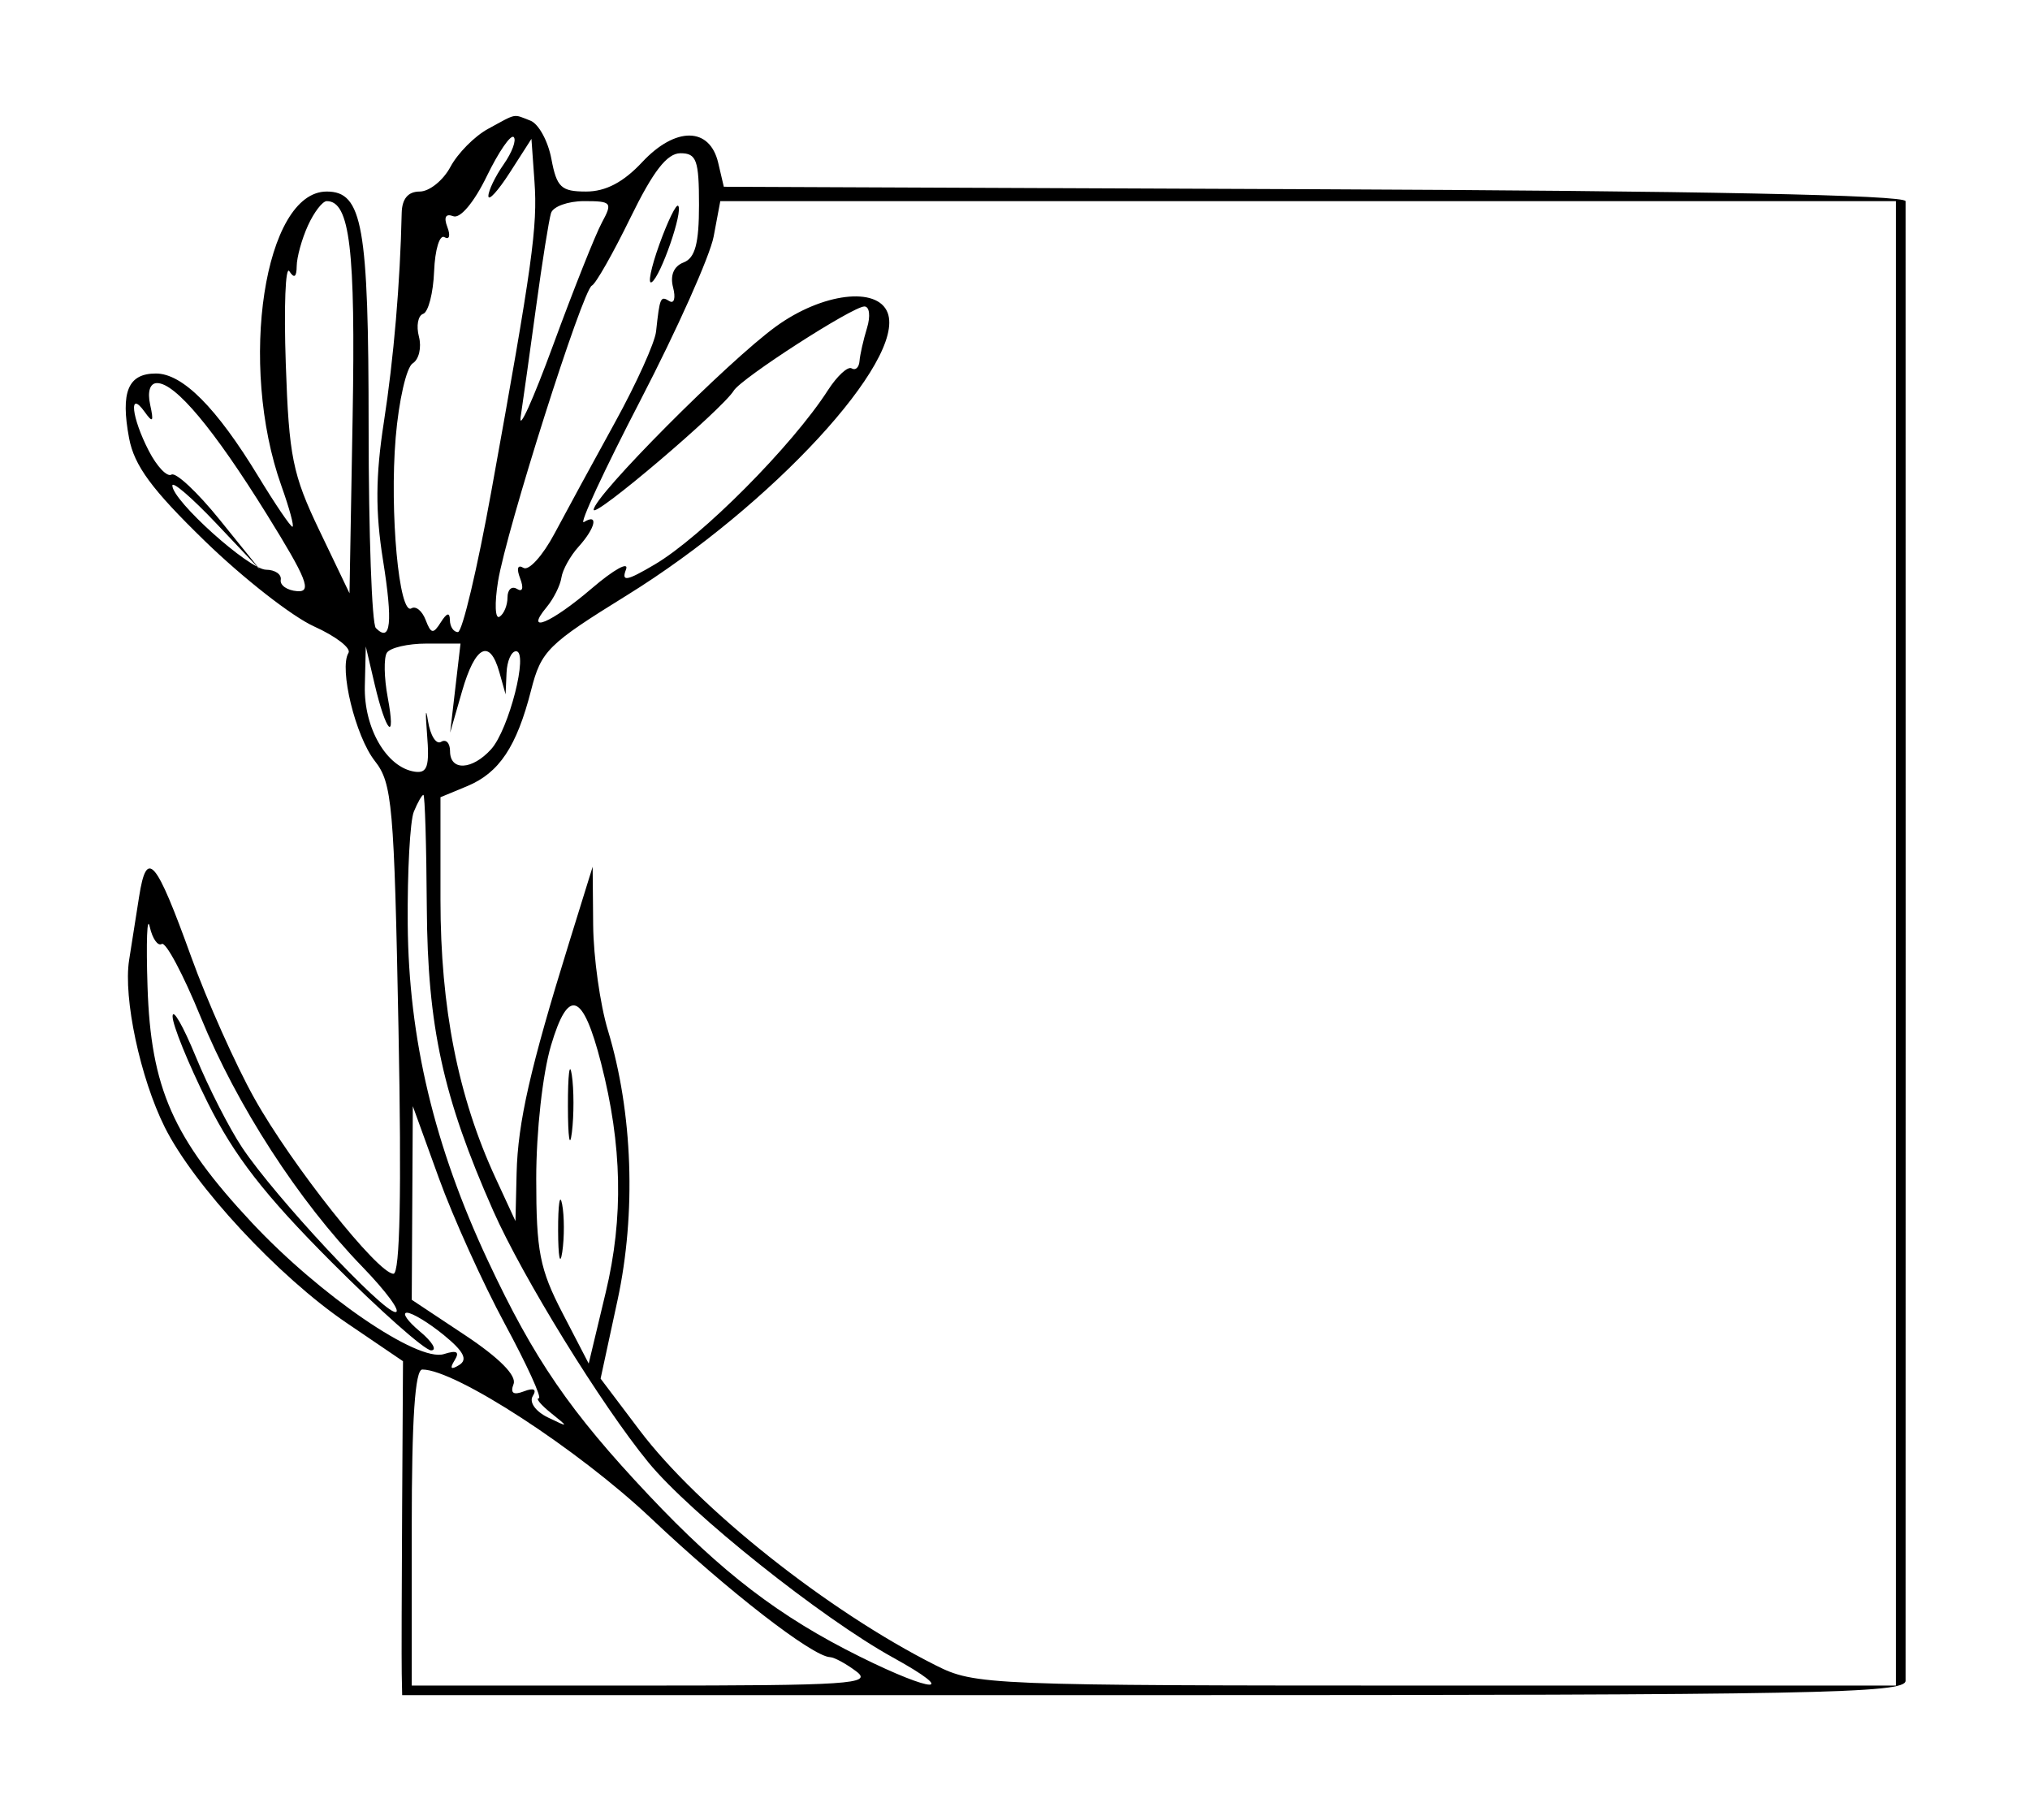
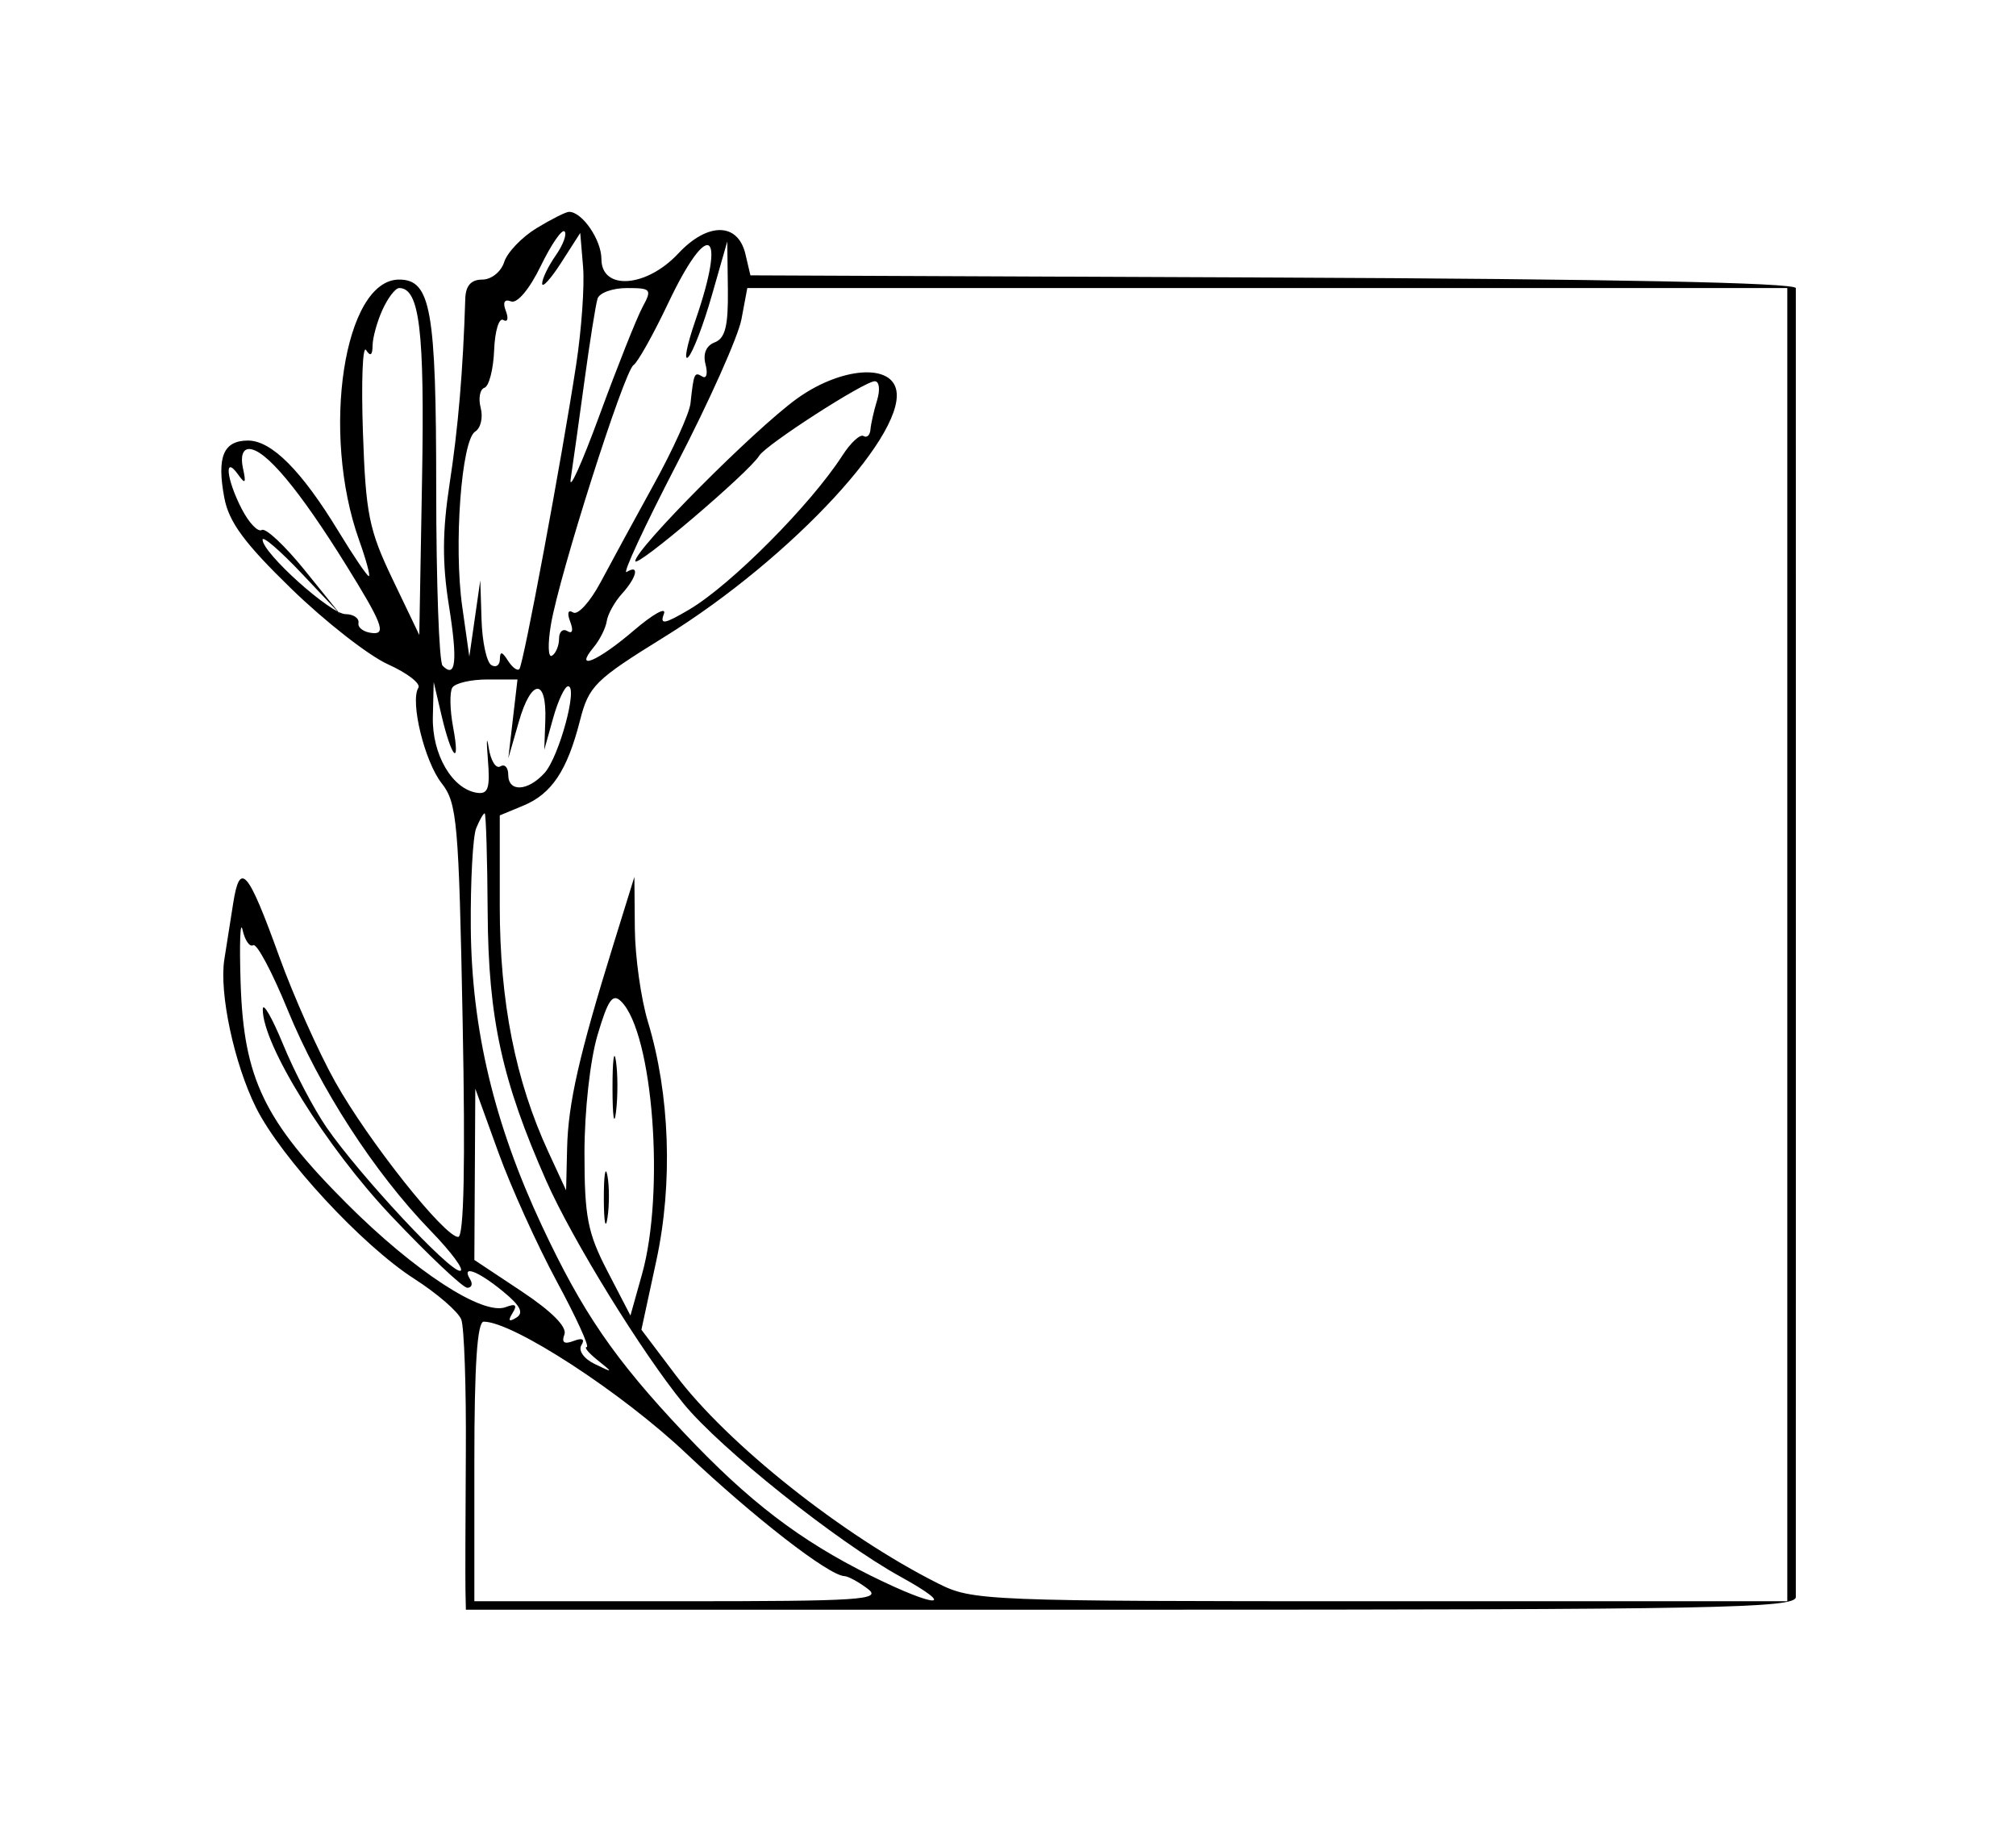
- <svg xmlns="http://www.w3.org/2000/svg" fill="currentColor" vector-effect="non-scaling-stroke" width="212" height="190" viewBox="0 0 212 190" version="1.1">
-   <path d="M 50.961 13.461 C 49.565 14.221, 47.801 16.003, 47.042 17.421 C 46.283 18.840, 44.838 20, 43.831 20 C 42.614 20, 41.983 20.754, 41.950 22.250 C 41.789 29.568, 41.118 37.432, 40.086 44.092 C 39.219 49.695, 39.195 53.461, 39.995 58.469 C 41.042 65.025, 40.819 67.158, 39.250 65.578 C 38.837 65.163, 38.499 55.750, 38.497 44.661 C 38.494 23.554, 37.863 20, 34.120 20 C 27.618 20, 24.848 38.024, 29.393 50.750 C 30.228 53.087, 30.745 55, 30.541 55 C 30.338 55, 28.735 52.638, 26.980 49.750 C 22.608 42.559, 19.066 39, 16.282 39 C 13.372 39, 12.575 40.922, 13.481 45.752 C 14.021 48.627, 15.850 51.108, 21.415 56.513 C 25.393 60.376, 30.515 64.379, 32.797 65.408 C 35.078 66.437, 36.696 67.683, 36.391 68.176 C 35.392 69.793, 37.123 76.887, 39.144 79.456 C 40.965 81.771, 41.162 84.005, 41.617 107.486 C 41.946 124.472, 41.771 133, 41.092 133 C 39.466 133, 30.450 121.630, 26.561 114.675 C 24.602 111.173, 21.638 104.537, 19.974 99.928 C 16.261 89.646, 15.325 88.562, 14.528 93.620 C 14.191 95.754, 13.722 98.736, 13.484 100.248 C 12.861 104.201, 14.648 112.576, 17.207 117.700 C 20.248 123.789, 29.090 133.307, 36.174 138.118 L 42.087 142.133 41.997 157.317 C 41.948 165.668, 41.928 173.512, 41.954 174.750 L 42 177 120.500 177 C 189.608 177, 199.001 176.821, 199.006 175.500 C 199.010 174.675, 199.013 139.800, 199.013 98 C 199.013 56.200, 199.010 21.553, 199.006 21.008 C 199.002 20.365, 177.270 19.925, 137.295 19.758 L 75.590 19.500 75.004 17 C 74.122 13.236, 70.547 13.202, 67.069 16.927 C 65.102 19.031, 63.256 20, 61.210 20 C 58.604 20, 58.141 19.566, 57.584 16.597 C 57.233 14.725, 56.246 12.925, 55.391 12.597 C 53.534 11.884, 54.043 11.785, 50.961 13.461 M 50.834 18.405 C 49.516 21.119, 48.062 22.854, 47.339 22.577 C 46.541 22.270, 46.321 22.674, 46.721 23.715 C 47.061 24.602, 46.926 25.076, 46.420 24.767 C 45.914 24.458, 45.426 26.059, 45.336 28.324 C 45.246 30.589, 44.732 32.589, 44.193 32.769 C 43.653 32.949, 43.454 34.020, 43.750 35.150 C 44.045 36.280, 43.752 37.535, 43.099 37.939 C 42.446 38.343, 41.646 41.832, 41.322 45.694 C 40.673 53.435, 41.679 64.317, 42.969 63.519 C 43.421 63.240, 44.087 63.784, 44.449 64.728 C 45.013 66.199, 45.241 66.234, 46.038 64.972 C 46.668 63.976, 46.974 63.904, 46.985 64.750 C 46.993 65.438, 47.371 66, 47.824 66 C 48.278 66, 49.851 59.362, 51.320 51.250 C 55.610 27.554, 56.153 23.656, 55.817 18.952 L 55.500 14.500 53.254 18 C 52.018 19.925, 51.006 21.038, 51.004 20.473 C 51.002 19.907, 51.721 18.416, 52.602 17.158 C 53.483 15.900, 53.954 14.620, 53.648 14.314 C 53.342 14.008, 52.076 15.849, 50.834 18.405 M 65.831 22.750 C 64.019 26.462, 62.212 29.643, 61.815 29.818 C 60.851 30.242, 52.872 55.378, 52.011 60.707 C 51.636 63.021, 51.706 64.682, 52.165 64.398 C 52.624 64.114, 53 63.207, 53 62.382 C 53 61.557, 53.445 61.157, 53.989 61.493 C 54.576 61.856, 54.710 61.407, 54.319 60.388 C 53.921 59.352, 54.059 58.918, 54.667 59.294 C 55.221 59.636, 56.681 58.023, 57.912 55.708 C 59.144 53.394, 61.981 48.178, 64.218 44.118 C 66.455 40.058, 68.389 35.783, 68.515 34.618 C 68.905 31.022, 68.974 30.866, 69.907 31.442 C 70.405 31.751, 70.579 31.108, 70.293 30.014 C 69.963 28.751, 70.363 27.798, 71.387 27.405 C 72.595 26.941, 73 25.433, 73 21.393 C 73 16.725, 72.740 16, 71.063 16 C 69.663 16, 68.211 17.873, 65.831 22.750 M 32.161 23.547 C 31.522 24.948, 30.993 26.860, 30.985 27.797 C 30.974 28.934, 30.721 29.109, 30.221 28.324 C 29.810 27.677, 29.640 32.028, 29.845 37.994 C 30.176 47.676, 30.553 49.543, 33.358 55.395 L 36.500 61.950 36.826 43.552 C 37.137 26.020, 36.536 21, 34.125 21 C 33.683 21, 32.799 22.146, 32.161 23.547 M 57.544 22.250 C 57.327 22.938, 56.629 27.325, 55.992 32 C 55.355 36.675, 54.629 41.850, 54.379 43.500 C 54.128 45.150, 55.658 41.775, 57.779 36 C 59.899 30.225, 62.182 24.488, 62.852 23.250 C 63.994 21.141, 63.878 21, 61.004 21 C 59.317 21, 57.760 21.563, 57.544 22.250 M 68.854 25.533 C 67.980 27.965, 67.622 29.734, 68.059 29.463 C 68.998 28.883, 71.370 22.037, 70.822 21.488 C 70.614 21.281, 69.729 23.101, 68.854 25.533 M 74.530 24.694 C 74.148 26.725, 70.715 34.407, 66.899 41.765 C 63.083 49.122, 60.420 54.859, 60.980 54.512 C 62.536 53.551, 62.195 55.127, 60.424 57.084 C 59.558 58.041, 58.751 59.494, 58.631 60.311 C 58.511 61.129, 57.814 62.519, 57.084 63.399 C 54.702 66.269, 57.541 65.085, 61.818 61.424 C 64.116 59.457, 65.717 58.574, 65.376 59.462 C 64.872 60.775, 65.432 60.678, 68.378 58.939 C 73.295 56.038, 82.719 46.560, 86.454 40.759 C 87.425 39.251, 88.545 38.219, 88.943 38.465 C 89.341 38.711, 89.709 38.369, 89.761 37.706 C 89.813 37.043, 90.165 35.487, 90.544 34.250 C 90.927 32.999, 90.806 32, 90.272 32 C 89.045 32, 77.442 39.475, 76.631 40.788 C 75.396 42.786, 62 54.174, 62 53.226 C 62 51.814, 76.017 37.724, 81.045 34.083 C 85.873 30.585, 91.633 29.879, 92.698 32.655 C 94.599 37.610, 80.565 52.816, 65.472 62.154 C 57.198 67.274, 56.516 67.950, 55.463 72.074 C 53.958 77.965, 52.131 80.703, 48.778 82.092 L 46 83.243 46 93.939 C 46 105.239, 47.841 114.540, 51.751 123 L 53.831 127.500 53.951 122.500 C 54.078 117.207, 55.371 111.524, 59.411 98.500 L 61.893 90.500 61.946 96.591 C 61.976 99.941, 62.670 104.891, 63.488 107.591 C 66.084 116.156, 66.457 126.663, 64.488 135.775 L 62.722 143.950 66.788 149.335 C 72.947 157.493, 86.470 168.228, 97.710 173.882 C 101.824 175.951, 103.022 176, 149.960 176 L 198 176 198 98.500 L 198 21 136.611 21 L 75.223 21 74.530 24.694 M 15.680 42.250 C 16.077 44.058, 15.963 44.205, 15.102 43 C 13.415 40.639, 13.733 43.583, 15.543 47.082 C 16.391 48.723, 17.455 49.837, 17.907 49.557 C 18.359 49.278, 20.628 51.401, 22.949 54.275 L 27.170 59.500 22.585 54.653 C 20.063 51.988, 18 50.209, 18 50.700 C 18 52.281, 26.013 59.477, 27.786 59.488 C 28.729 59.495, 29.419 59.969, 29.319 60.542 C 29.220 61.116, 29.992 61.649, 31.036 61.728 C 32.606 61.846, 32.056 60.460, 27.850 53.685 C 22.326 44.790, 18.320 40, 16.407 40 C 15.663 40, 15.380 40.877, 15.680 42.250 M 40.398 68.165 C 40.070 68.696, 40.111 70.788, 40.490 72.815 C 41.387 77.616, 40.320 76.543, 39.124 71.441 L 38.201 67.500 38.100 71.639 C 37.994 76.041, 40.388 80.146, 43.314 80.576 C 44.632 80.769, 44.873 80.035, 44.598 76.657 C 44.412 74.371, 44.455 73.746, 44.695 75.269 C 44.934 76.792, 45.550 77.778, 46.065 77.460 C 46.579 77.142, 47 77.584, 47 78.441 C 47 80.529, 49.311 80.418, 51.287 78.235 C 53.146 76.181, 55.230 68, 53.894 68 C 53.402 68, 52.955 69.013, 52.900 70.250 L 52.801 72.500 52.150 70.191 C 51.149 66.636, 49.627 67.412, 48.255 72.176 L 47.009 76.500 47.551 71.850 L 48.093 67.200 44.543 67.200 C 42.592 67.200, 40.726 67.634, 40.398 68.165 M 43.219 84.750 C 42.823 85.713, 42.536 91, 42.580 96.500 C 42.676 108.474, 45.345 119.667, 50.970 131.673 C 55.776 141.933, 59.538 147.413, 67.762 156.131 C 75.390 164.217, 81.401 168.812, 89.800 172.979 C 97.548 176.824, 100.198 176.900, 93.269 173.079 C 85.804 168.964, 72.065 158.006, 67.717 152.700 C 62.813 146.715, 54.575 133.356, 51.499 126.402 C 46.258 114.552, 44.651 107.204, 44.573 94.750 C 44.533 88.288, 44.373 83, 44.219 83 C 44.064 83, 43.614 83.787, 43.219 84.750 M 15.406 103 C 15.746 113.613, 18.060 118.853, 26.293 127.654 C 33.417 135.270, 43.622 142.255, 46.357 141.387 C 47.715 140.956, 48.030 141.142, 47.471 142.047 C 46.940 142.906, 47.094 143.060, 47.954 142.529 C 48.872 141.961, 48.437 141.110, 46.358 139.410 C 44.786 138.124, 43.050 137.071, 42.500 137.069 C 41.950 137.068, 42.562 137.952, 43.861 139.033 C 45.159 140.115, 45.681 141, 45.021 141 C 44.361 141, 39.667 136.838, 34.591 131.750 C 27.617 124.760, 24.463 120.696, 21.681 115.116 C 19.657 111.054, 18.011 107.004, 18.024 106.116 C 18.037 105.227, 19.127 107.125, 20.446 110.333 C 21.765 113.542, 23.947 117.817, 25.295 119.833 C 28.725 124.966, 39.946 137, 41.301 137 C 41.919 137, 40.353 134.863, 37.821 132.250 C 31.185 125.403, 24.733 115.430, 20.944 106.162 C 19.131 101.728, 17.309 98.309, 16.895 98.565 C 16.481 98.820, 15.916 98.010, 15.638 96.765 C 15.360 95.519, 15.256 98.325, 15.406 103 M 57.546 109.156 C 56.667 112.116, 56 118.128, 56 123.089 C 56 130.649, 56.366 132.521, 58.740 137.097 L 61.480 142.378 63.260 134.939 C 65.131 127.118, 64.977 119.590, 62.771 111 C 60.869 103.597, 59.356 103.063, 57.546 109.156 M 59.310 115.500 C 59.315 118.800, 59.502 120.029, 59.725 118.232 C 59.947 116.435, 59.943 113.735, 59.715 112.232 C 59.486 110.729, 59.304 112.200, 59.310 115.500 M 43.056 125.608 L 43 135.717 48.582 139.423 C 52.133 141.781, 53.971 143.633, 53.633 144.514 C 53.268 145.464, 53.607 145.704, 54.715 145.279 C 55.756 144.880, 56.083 145.057, 55.636 145.780 C 55.244 146.415, 55.930 147.378, 57.222 148.005 C 59.404 149.064, 59.418 149.045, 57.559 147.555 C 56.491 146.700, 55.910 146, 56.267 146 C 56.625 146, 55.033 142.512, 52.730 138.250 C 50.428 133.988, 47.321 127.125, 45.828 123 L 43.112 115.500 43.056 125.608 M 58.286 128.500 C 58.294 131.250, 58.488 132.256, 58.718 130.736 C 58.947 129.216, 58.941 126.966, 58.704 125.736 C 58.467 124.506, 58.279 125.750, 58.286 128.500 M 43 159.500 L 43 176 67.191 176 C 88.676 176, 91.165 175.836, 89.441 174.532 C 88.374 173.724, 87.131 173.049, 86.680 173.032 C 84.836 172.960, 75.987 166.096, 67.997 158.541 C 60.391 151.348, 47.557 143, 44.104 143 C 43.343 143, 43 148.133, 43 159.500" stroke="none" fill="currentColor" fill-rule="evenodd" />
+ <svg xmlns="http://www.w3.org/2000/svg" fill="currentColor" vector-effect="non-scaling-stroke" width="238" height="215" viewBox="0 0 238 215" version="1.1">
+   <path d="M 63.339 26.935 C 61.601 27.995, 59.883 29.793, 59.522 30.931 C 59.156 32.083, 58.008 33, 56.933 33 C 55.616 33, 54.977 33.717, 54.929 35.250 C 54.662 43.767, 54.090 50.512, 53.079 57.092 C 52.219 62.683, 52.197 66.472, 52.995 71.469 C 54.042 78.025, 53.819 80.158, 52.250 78.578 C 51.837 78.163, 51.499 68.750, 51.497 57.661 C 51.494 36.554, 50.863 33, 47.120 33 C 40.618 33, 37.848 51.024, 42.393 63.750 C 43.228 66.088, 43.745 68, 43.541 68 C 43.338 68, 41.735 65.638, 39.980 62.750 C 35.608 55.559, 32.066 52, 29.282 52 C 26.372 52, 25.575 53.922, 26.481 58.752 C 27.021 61.627, 28.850 64.108, 34.415 69.513 C 38.393 73.376, 43.515 77.379, 45.797 78.408 C 48.078 79.437, 49.696 80.683, 49.391 81.176 C 48.392 82.793, 50.123 89.887, 52.144 92.456 C 53.965 94.771, 54.162 97.005, 54.617 120.486 C 54.946 137.472, 54.771 146, 54.092 146 C 52.466 146, 43.450 134.630, 39.561 127.675 C 37.602 124.173, 34.638 117.537, 32.974 112.928 C 29.261 102.646, 28.325 101.562, 27.528 106.620 C 27.191 108.754, 26.722 111.736, 26.484 113.248 C 25.859 117.215, 27.651 125.582, 30.232 130.750 C 33.175 136.643, 42.732 146.978, 48.894 150.932 C 51.605 152.671, 54.107 154.837, 54.455 155.744 C 54.803 156.651, 55.046 163.717, 54.995 171.446 C 54.945 179.176, 54.925 186.512, 54.951 187.750 L 55 190 133.500 190 C 202.608 190, 212.001 189.821, 212.006 188.500 C 212.010 187.675, 212.013 152.800, 212.013 111 C 212.013 69.200, 212.010 34.553, 212.006 34.008 C 212.002 33.365, 190.270 32.925, 150.295 32.758 L 88.590 32.500 88.004 30 C 87.122 26.236, 83.547 26.202, 80.069 29.927 C 76.311 33.949, 71 34.327, 71 30.571 C 71 28.311, 68.725 24.995, 67.179 25.004 C 66.805 25.006, 65.078 25.875, 63.339 26.935 M 63.834 31.405 C 62.516 34.119, 61.062 35.854, 60.339 35.577 C 59.541 35.270, 59.321 35.674, 59.721 36.715 C 60.061 37.602, 59.926 38.076, 59.420 37.767 C 58.914 37.458, 58.426 39.059, 58.336 41.324 C 58.246 43.589, 57.732 45.589, 57.193 45.769 C 56.653 45.949, 56.454 47.020, 56.750 48.150 C 57.045 49.280, 56.752 50.535, 56.099 50.939 C 54.473 51.944, 53.550 64.417, 54.570 71.607 L 55.406 77.500 56.053 73 L 56.700 68.500 56.850 73.191 C 56.932 75.771, 57.450 78.160, 58 78.500 C 58.550 78.840, 59.007 78.529, 59.015 77.809 C 59.027 76.843, 59.274 76.885, 59.961 77.971 C 60.473 78.780, 61.081 79.230, 61.313 78.971 C 61.794 78.434, 66.304 54.265, 68.026 43 C 68.656 38.875, 69.021 33.700, 68.836 31.500 L 68.500 27.500 66.254 31 C 65.018 32.925, 64.006 34.038, 64.004 33.473 C 64.002 32.907, 64.721 31.416, 65.602 30.158 C 66.483 28.900, 66.954 27.620, 66.648 27.314 C 66.342 27.008, 65.076 28.849, 63.834 31.405 M 78.900 35.750 C 77.138 39.462, 75.287 42.769, 74.786 43.098 C 73.678 43.824, 66.037 67.830, 65.042 73.707 C 64.651 76.021, 64.706 77.682, 65.165 77.398 C 65.624 77.114, 66 76.207, 66 75.382 C 66 74.557, 66.445 74.157, 66.989 74.493 C 67.576 74.856, 67.710 74.407, 67.319 73.388 C 66.921 72.352, 67.059 71.918, 67.667 72.294 C 68.221 72.636, 69.681 71.023, 70.912 68.708 C 72.144 66.394, 74.981 61.178, 77.218 57.118 C 79.455 53.058, 81.389 48.783, 81.515 47.618 C 81.905 44.022, 81.974 43.866, 82.907 44.442 C 83.405 44.751, 83.579 44.108, 83.293 43.014 C 82.963 41.751, 83.363 40.798, 84.387 40.405 C 85.620 39.932, 85.983 38.458, 85.929 34.143 L 85.858 28.500 84.048 34.831 C 83.053 38.313, 81.793 41.607, 81.249 42.151 C 80.705 42.695, 81.087 40.746, 82.097 37.820 C 85.807 27.078, 83.670 25.695, 78.900 35.750 M 45.161 36.547 C 44.522 37.948, 43.993 39.860, 43.985 40.797 C 43.974 41.934, 43.721 42.109, 43.221 41.324 C 42.810 40.677, 42.640 45.028, 42.845 50.994 C 43.176 60.676, 43.553 62.543, 46.358 68.395 L 49.500 74.950 49.826 56.552 C 50.137 39.020, 49.536 34, 47.125 34 C 46.683 34, 45.799 35.146, 45.161 36.547 M 70.544 35.250 C 70.327 35.938, 69.629 40.325, 68.992 45 C 68.355 49.675, 67.629 54.850, 67.379 56.500 C 67.128 58.150, 68.658 54.775, 70.779 49 C 72.899 43.225, 75.182 37.487, 75.852 36.250 C 76.994 34.141, 76.878 34, 74.004 34 C 72.317 34, 70.760 34.563, 70.544 35.250 M 87.530 37.694 C 87.148 39.725, 83.715 47.407, 79.899 54.765 C 76.083 62.122, 73.420 67.859, 73.980 67.512 C 75.536 66.551, 75.195 68.127, 73.424 70.084 C 72.558 71.041, 71.751 72.494, 71.631 73.311 C 71.511 74.129, 70.814 75.519, 70.084 76.399 C 67.702 79.269, 70.541 78.085, 74.818 74.424 C 77.116 72.457, 78.717 71.574, 78.376 72.462 C 77.872 73.775, 78.432 73.678, 81.378 71.939 C 86.295 69.038, 95.719 59.560, 99.454 53.759 C 100.425 52.251, 101.545 51.219, 101.943 51.465 C 102.341 51.711, 102.709 51.369, 102.761 50.706 C 102.813 50.043, 103.165 48.487, 103.544 47.250 C 103.927 45.999, 103.806 45, 103.272 45 C 102.045 45, 90.442 52.475, 89.631 53.788 C 88.396 55.786, 75 67.174, 75 66.226 C 75 64.814, 89.017 50.724, 94.045 47.083 C 98.873 43.585, 104.633 42.879, 105.698 45.655 C 107.599 50.610, 93.565 65.816, 78.472 75.154 C 70.198 80.274, 69.516 80.950, 68.463 85.074 C 66.958 90.965, 65.131 93.703, 61.778 95.092 L 59 96.243 59 106.939 C 59 118.239, 60.841 127.540, 64.751 136 L 66.831 140.500 66.951 135.500 C 67.078 130.207, 68.371 124.524, 72.411 111.500 L 74.893 103.500 74.946 109.591 C 74.976 112.941, 75.670 117.891, 76.488 120.591 C 79.084 129.156, 79.457 139.663, 77.488 148.775 L 75.722 156.950 79.788 162.335 C 85.947 170.493, 99.470 181.228, 110.710 186.882 C 114.824 188.951, 116.022 189, 162.960 189 L 211 189 211 111.500 L 211 34 149.611 34 L 88.223 34 87.530 37.694 M 28.680 55.250 C 29.077 57.058, 28.963 57.205, 28.102 56 C 26.415 53.639, 26.733 56.583, 28.543 60.082 C 29.391 61.723, 30.455 62.837, 30.907 62.557 C 31.359 62.278, 33.628 64.401, 35.949 67.275 L 40.170 72.500 35.585 67.653 C 33.063 64.988, 31 63.209, 31 63.700 C 31 65.281, 39.013 72.477, 40.786 72.488 C 41.729 72.495, 42.419 72.969, 42.319 73.542 C 42.220 74.116, 42.992 74.649, 44.036 74.728 C 45.606 74.846, 45.056 73.460, 40.850 66.685 C 35.326 57.790, 31.320 53, 29.407 53 C 28.663 53, 28.380 53.877, 28.680 55.250 M 53.398 81.165 C 53.070 81.696, 53.111 83.788, 53.490 85.815 C 54.387 90.616, 53.320 89.543, 52.124 84.441 L 51.201 80.500 51.100 84.639 C 50.994 89.041, 53.388 93.146, 56.314 93.576 C 57.632 93.769, 57.873 93.035, 57.598 89.657 C 57.412 87.371, 57.455 86.746, 57.695 88.269 C 57.934 89.792, 58.550 90.778, 59.065 90.460 C 59.579 90.142, 60 90.584, 60 91.441 C 60 93.529, 62.311 93.418, 64.287 91.235 C 65.997 89.346, 68.266 81, 67.070 81 C 66.676 81, 65.881 82.688, 65.304 84.750 L 64.255 88.500 64.378 85 C 64.553 79.991, 62.718 80.095, 61.255 85.176 L 60.009 89.500 60.551 84.850 L 61.093 80.200 57.543 80.200 C 55.592 80.200, 53.726 80.634, 53.398 81.165 M 56.219 97.750 C 55.823 98.713, 55.536 104, 55.580 109.500 C 55.676 121.474, 58.345 132.667, 63.970 144.673 C 68.776 154.933, 72.538 160.413, 80.762 169.131 C 88.390 177.217, 94.401 181.812, 102.800 185.979 C 110.548 189.824, 113.198 189.900, 106.269 186.079 C 98.804 181.964, 85.065 171.006, 80.717 165.700 C 75.813 159.715, 67.575 146.356, 64.499 139.402 C 59.258 127.552, 57.651 120.204, 57.573 107.750 C 57.533 101.288, 57.373 96, 57.219 96 C 57.064 96, 56.614 96.787, 56.219 97.750 M 28.406 116 C 28.768 127.297, 31.167 132.286, 40.940 142.063 C 48.949 150.075, 57.003 155.320, 59.705 154.283 C 60.875 153.834, 61.100 154.030, 60.510 154.985 C 59.940 155.906, 60.075 156.072, 60.954 155.529 C 61.872 154.961, 61.437 154.110, 59.358 152.410 C 56.390 149.982, 54.428 149.265, 55.500 151 C 55.840 151.550, 55.690 152, 55.168 152 C 54.645 152, 50.603 148.181, 46.185 143.514 C 38.505 135.400, 30.963 123.264, 31.024 119.116 C 31.037 118.227, 32.127 120.126, 33.447 123.335 C 34.766 126.544, 37.072 130.939, 38.570 133.101 C 42.452 138.703, 52.968 150, 54.301 150 C 54.919 150, 53.353 147.863, 50.821 145.250 C 44.185 138.403, 37.733 128.430, 33.944 119.162 C 32.131 114.728, 30.309 111.309, 29.895 111.565 C 29.481 111.820, 28.916 111.010, 28.638 109.765 C 28.360 108.519, 28.256 111.325, 28.406 116 M 70.546 122.156 C 69.667 125.116, 69 131.128, 69 136.089 C 69 143.628, 69.369 145.527, 71.713 150.045 L 74.427 155.275 75.797 150.388 C 78.513 140.704, 77.092 122.004, 73.354 118.225 C 72.336 117.195, 71.794 117.953, 70.546 122.156 M 72.310 128.500 C 72.315 131.800, 72.502 133.029, 72.725 131.232 C 72.947 129.435, 72.943 126.735, 72.715 125.232 C 72.486 123.729, 72.304 125.200, 72.310 128.500 M 56.056 138.608 L 56 148.717 61.582 152.423 C 65.133 154.781, 66.971 156.633, 66.633 157.514 C 66.268 158.464, 66.607 158.704, 67.715 158.279 C 68.756 157.880, 69.083 158.057, 68.636 158.780 C 68.244 159.415, 68.930 160.378, 70.222 161.005 C 72.404 162.064, 72.418 162.045, 70.559 160.555 C 69.491 159.700, 68.910 159, 69.267 159 C 69.625 159, 68.033 155.512, 65.730 151.250 C 63.428 146.988, 60.321 140.125, 58.828 136 L 56.112 128.500 56.056 138.608 M 71.286 141.500 C 71.294 144.250, 71.488 145.256, 71.718 143.736 C 71.947 142.216, 71.941 139.966, 71.704 138.736 C 71.467 137.506, 71.279 138.750, 71.286 141.500 M 56 172.500 L 56 189 80.191 189 C 101.676 189, 104.165 188.836, 102.441 187.532 C 101.374 186.724, 100.131 186.049, 99.680 186.032 C 97.836 185.960, 88.987 179.096, 80.997 171.541 C 73.391 164.348, 60.557 156, 57.104 156 C 56.343 156, 56 161.133, 56 172.500" stroke="none" fill="currentColor" fill-rule="evenodd" />
</svg>
